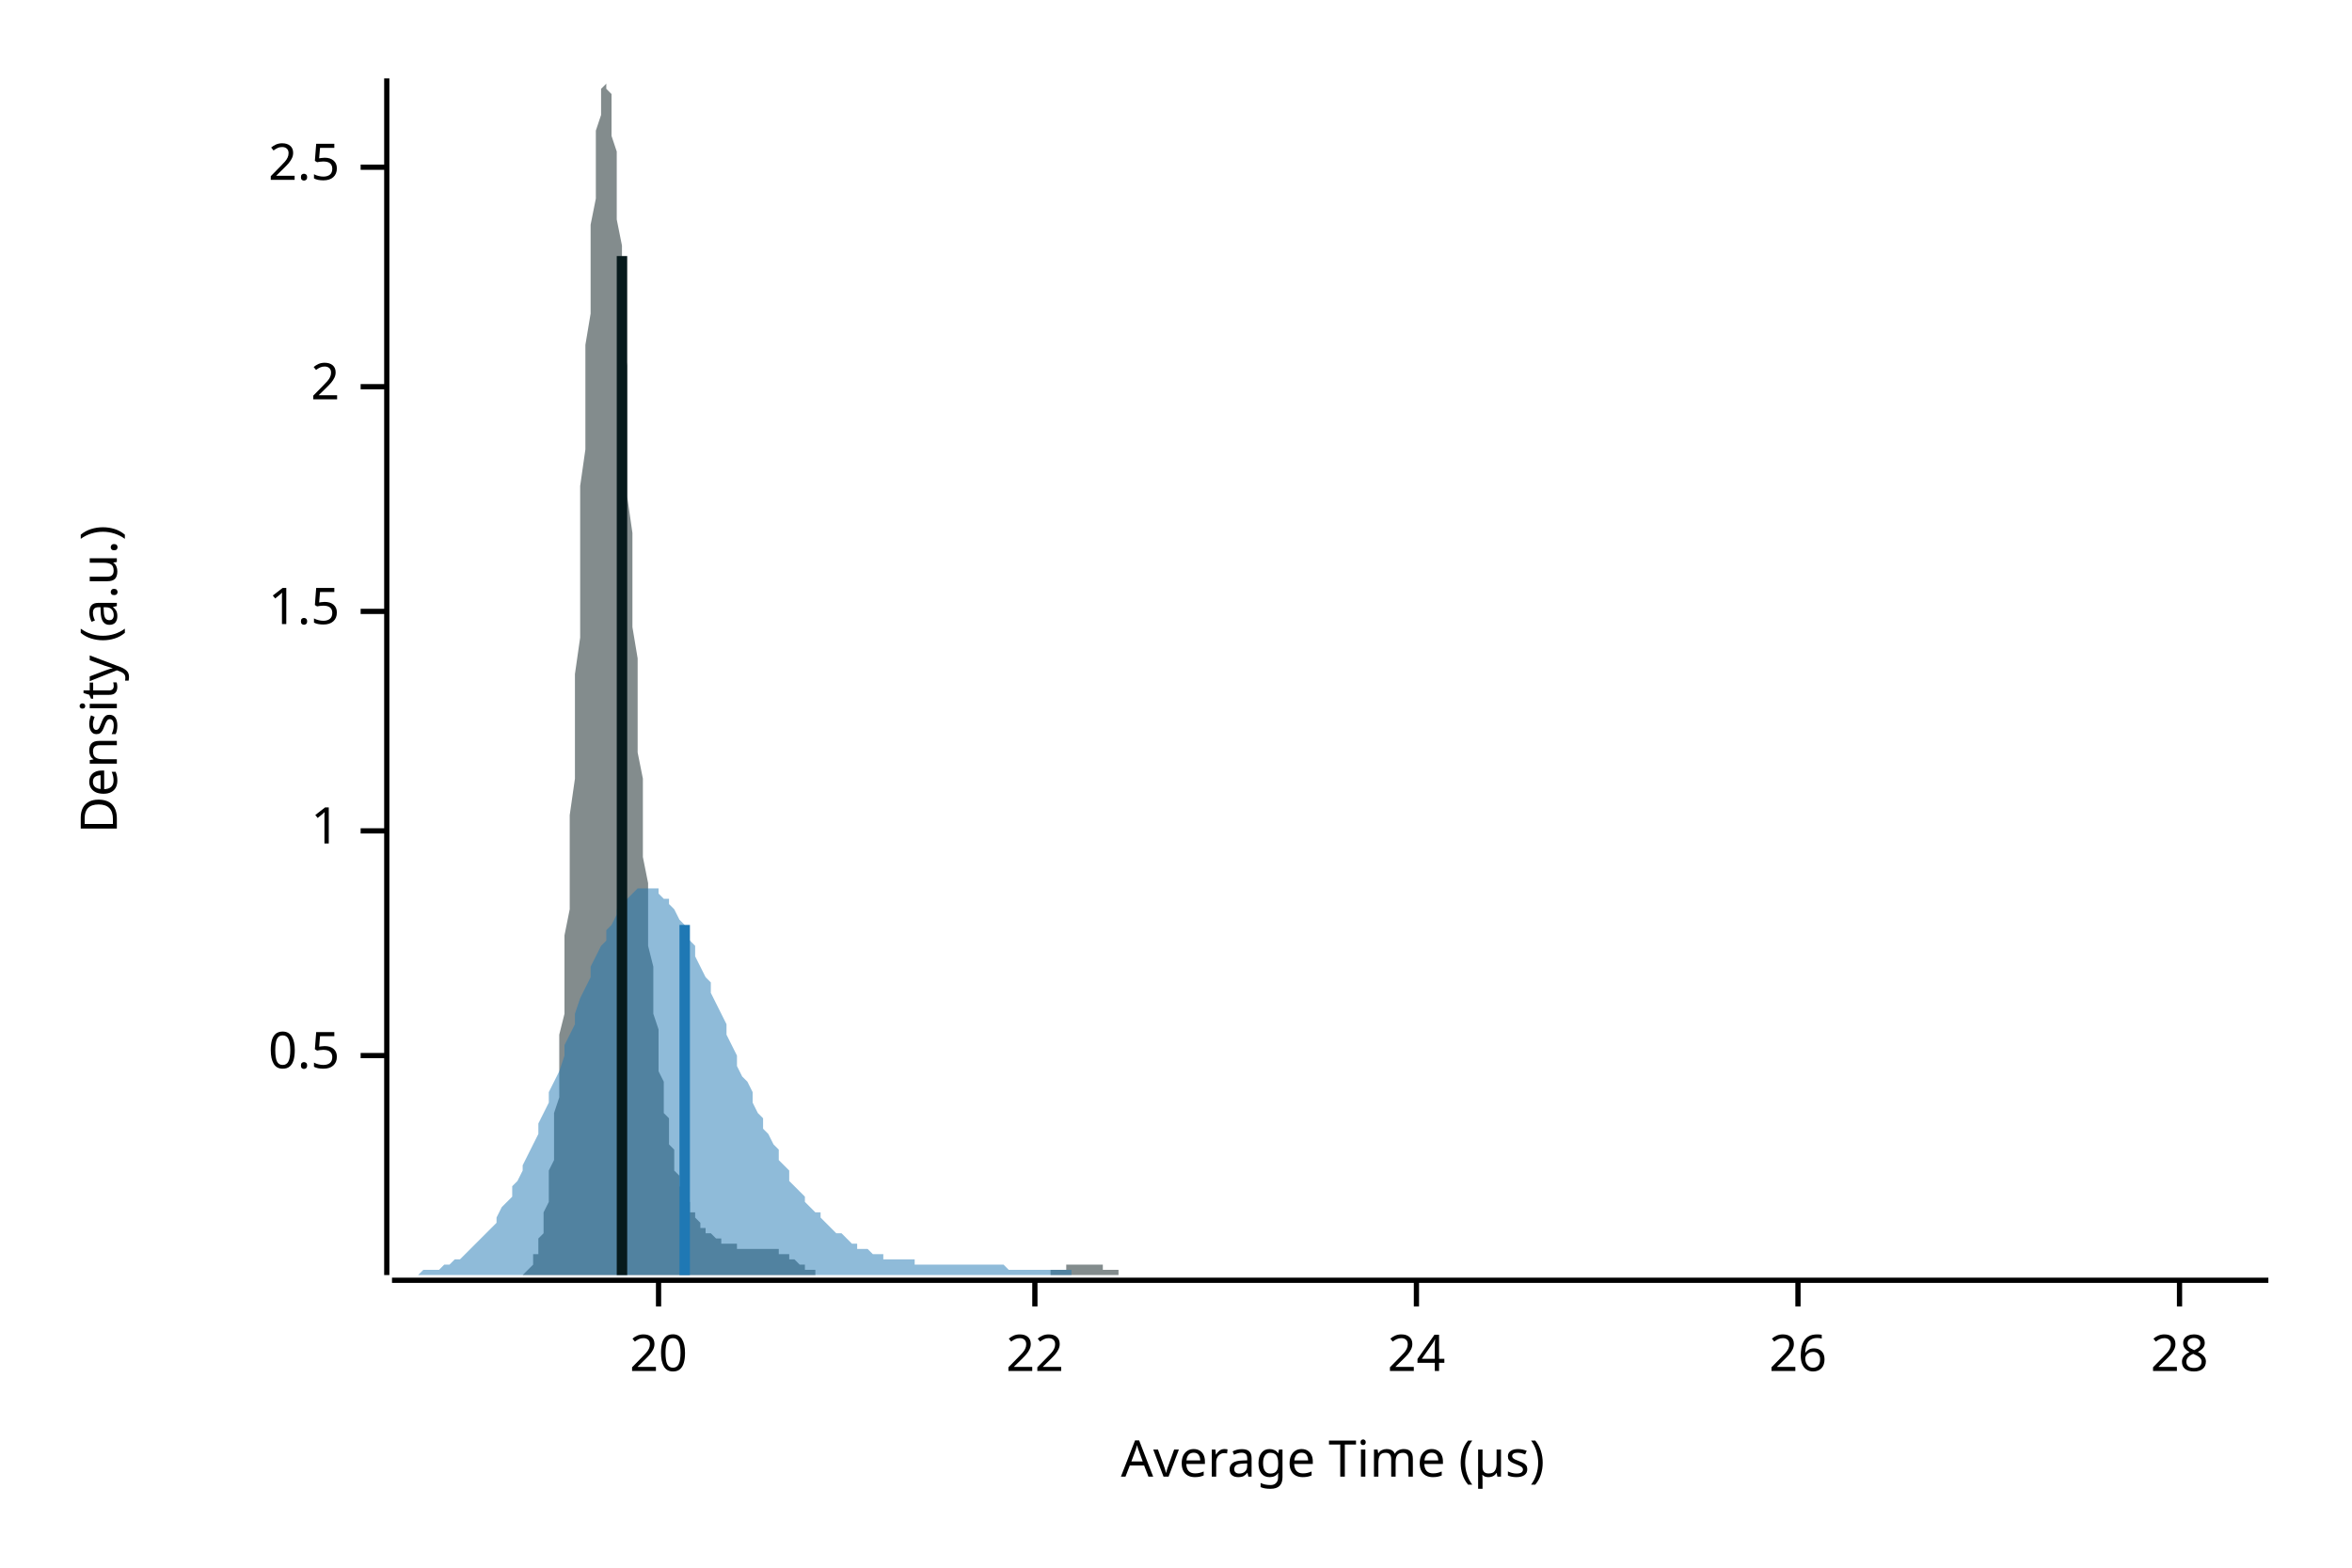
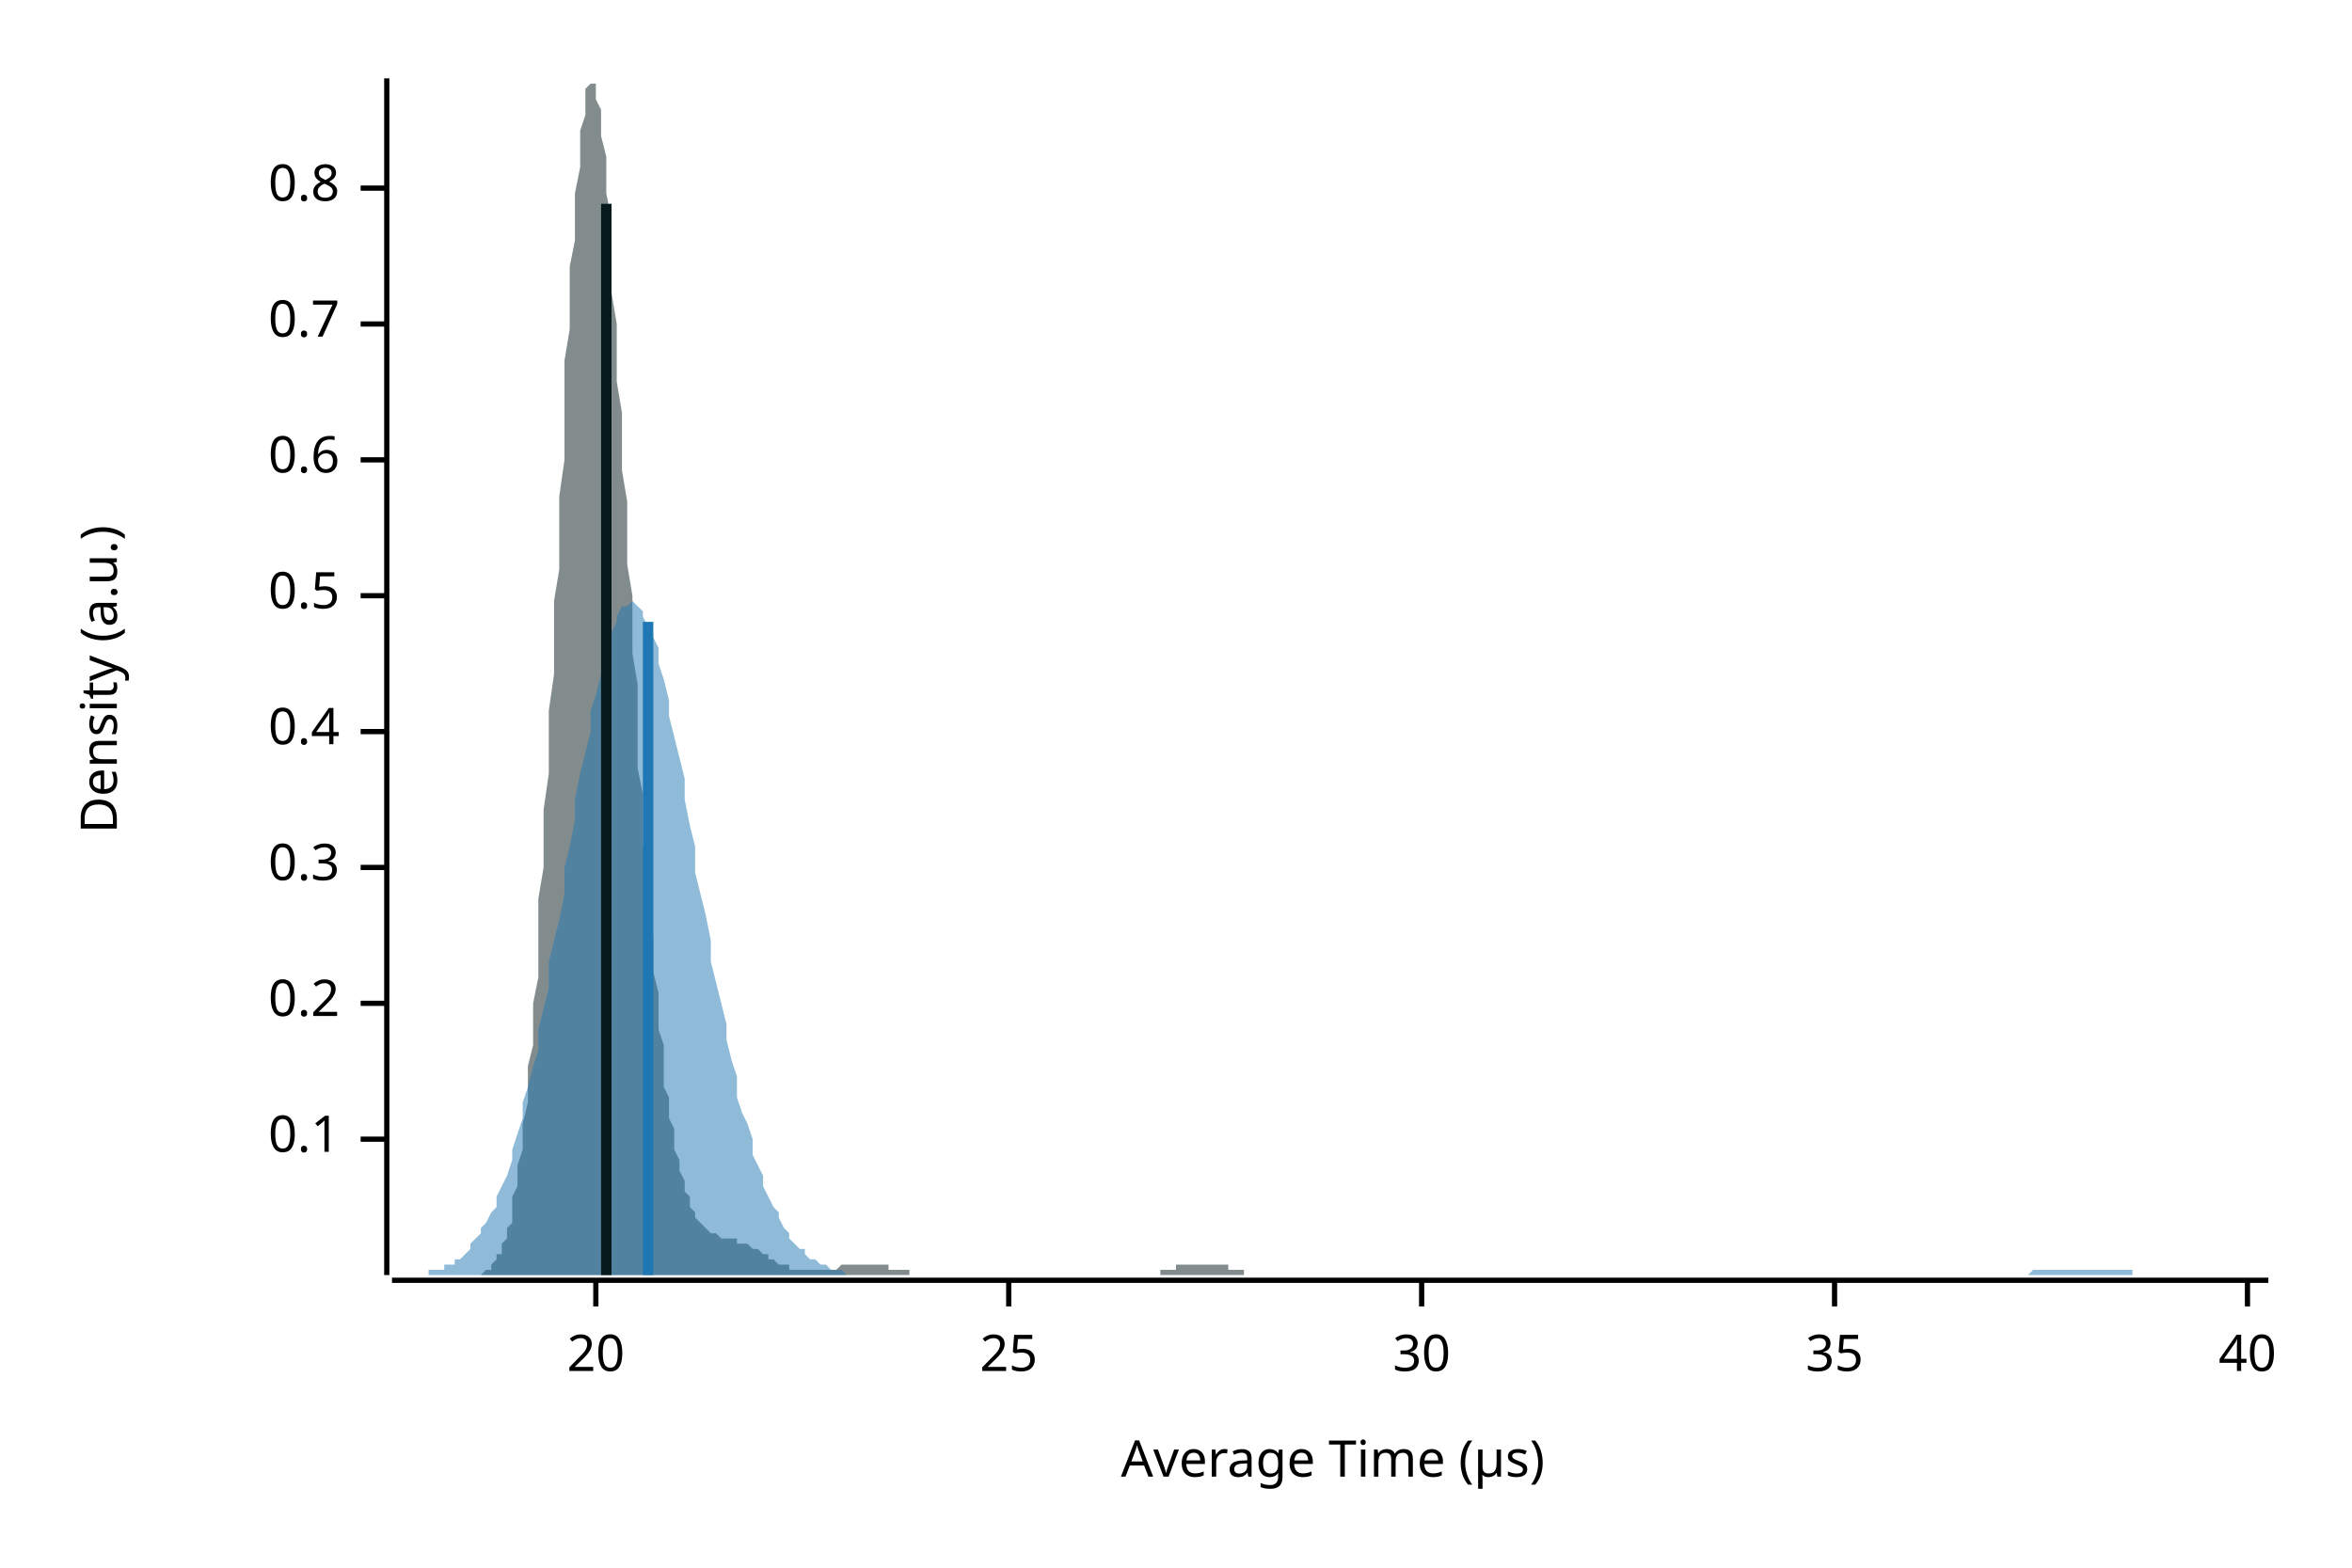
<svg xmlns="http://www.w3.org/2000/svg" width="450" height="300" viewBox="0 0 450 300">
  <text x="15" y="130" dy="0.76em" text-anchor="middle" font-family="sans-serif" font-size="9.677" opacity="1" fill="#000000" transform="rotate(270, 15, 130)">
Density (a.u.)
</text>
  <text x="255" y="285" dy="-0.5ex" text-anchor="middle" font-family="sans-serif" font-size="9.677" opacity="1" fill="#000000">
Average Time (µs)
</text>
  <polyline fill="none" opacity="1" stroke="#000000" stroke-width="1" points="74,15 74,244 " />
-   <text x="65" y="202" dy="0.5ex" text-anchor="end" font-family="sans-serif" font-size="9.677" opacity="1" fill="#000000">
+   <text x="65" y="218" dy="0.5ex" text-anchor="end" font-family="sans-serif" font-size="9.677" opacity="1" fill="#000000">
+ 0.1
+ </text>
+   <polyline fill="none" opacity="1" stroke="#000000" stroke-width="1" points="69,218 74,218 " />
+   <text x="65" y="192" dy="0.5ex" text-anchor="end" font-family="sans-serif" font-size="9.677" opacity="1" fill="#000000">
+ 0.2
+ </text>
+   <polyline fill="none" opacity="1" stroke="#000000" stroke-width="1" points="69,192 74,192 " />
+   <text x="65" y="166" dy="0.5ex" text-anchor="end" font-family="sans-serif" font-size="9.677" opacity="1" fill="#000000">
+ 0.3
+ </text>
+   <polyline fill="none" opacity="1" stroke="#000000" stroke-width="1" points="69,166 74,166 " />
+   <text x="65" y="140" dy="0.5ex" text-anchor="end" font-family="sans-serif" font-size="9.677" opacity="1" fill="#000000">
+ 0.4
+ </text>
+   <polyline fill="none" opacity="1" stroke="#000000" stroke-width="1" points="69,140 74,140 " />
+   <text x="65" y="114" dy="0.5ex" text-anchor="end" font-family="sans-serif" font-size="9.677" opacity="1" fill="#000000">
0.5
</text>
-   <polyline fill="none" opacity="1" stroke="#000000" stroke-width="1" points="69,202 74,202 " />
-   <text x="65" y="159" dy="0.5ex" text-anchor="end" font-family="sans-serif" font-size="9.677" opacity="1" fill="#000000">
- 1
+   <polyline fill="none" opacity="1" stroke="#000000" stroke-width="1" points="69,114 74,114 " />
+   <text x="65" y="88" dy="0.5ex" text-anchor="end" font-family="sans-serif" font-size="9.677" opacity="1" fill="#000000">
+ 0.6
</text>
-   <polyline fill="none" opacity="1" stroke="#000000" stroke-width="1" points="69,159 74,159 " />
-   <text x="65" y="117" dy="0.5ex" text-anchor="end" font-family="sans-serif" font-size="9.677" opacity="1" fill="#000000">
- 1.5
+   <polyline fill="none" opacity="1" stroke="#000000" stroke-width="1" points="69,88 74,88 " />
+   <text x="65" y="62" dy="0.5ex" text-anchor="end" font-family="sans-serif" font-size="9.677" opacity="1" fill="#000000">
+ 0.7
</text>
-   <polyline fill="none" opacity="1" stroke="#000000" stroke-width="1" points="69,117 74,117 " />
-   <text x="65" y="74" dy="0.5ex" text-anchor="end" font-family="sans-serif" font-size="9.677" opacity="1" fill="#000000">
- 2
+   <polyline fill="none" opacity="1" stroke="#000000" stroke-width="1" points="69,62 74,62 " />
+   <text x="65" y="36" dy="0.5ex" text-anchor="end" font-family="sans-serif" font-size="9.677" opacity="1" fill="#000000">
+ 0.8
</text>
-   <polyline fill="none" opacity="1" stroke="#000000" stroke-width="1" points="69,74 74,74 " />
-   <text x="65" y="32" dy="0.5ex" text-anchor="end" font-family="sans-serif" font-size="9.677" opacity="1" fill="#000000">
- 2.5
- </text>
-   <polyline fill="none" opacity="1" stroke="#000000" stroke-width="1" points="69,32 74,32 " />
+   <polyline fill="none" opacity="1" stroke="#000000" stroke-width="1" points="69,36 74,36 " />
  <polyline fill="none" opacity="1" stroke="#000000" stroke-width="1" points="75,245 434,245 " />
-   <text x="126" y="255" dy="0.76em" text-anchor="middle" font-family="sans-serif" font-size="9.677" opacity="1" fill="#000000">
+   <text x="114" y="255" dy="0.76em" text-anchor="middle" font-family="sans-serif" font-size="9.677" opacity="1" fill="#000000">
20
</text>
-   <polyline fill="none" opacity="1" stroke="#000000" stroke-width="1" points="126,245 126,250 " />
-   <text x="198" y="255" dy="0.76em" text-anchor="middle" font-family="sans-serif" font-size="9.677" opacity="1" fill="#000000">
- 22
+   <polyline fill="none" opacity="1" stroke="#000000" stroke-width="1" points="114,245 114,250 " />
+   <text x="193" y="255" dy="0.76em" text-anchor="middle" font-family="sans-serif" font-size="9.677" opacity="1" fill="#000000">
+ 25
</text>
-   <polyline fill="none" opacity="1" stroke="#000000" stroke-width="1" points="198,245 198,250 " />
-   <text x="271" y="255" dy="0.76em" text-anchor="middle" font-family="sans-serif" font-size="9.677" opacity="1" fill="#000000">
- 24
+   <polyline fill="none" opacity="1" stroke="#000000" stroke-width="1" points="193,245 193,250 " />
+   <text x="272" y="255" dy="0.76em" text-anchor="middle" font-family="sans-serif" font-size="9.677" opacity="1" fill="#000000">
+ 30
</text>
-   <polyline fill="none" opacity="1" stroke="#000000" stroke-width="1" points="271,245 271,250 " />
-   <text x="344" y="255" dy="0.76em" text-anchor="middle" font-family="sans-serif" font-size="9.677" opacity="1" fill="#000000">
- 26
+   <polyline fill="none" opacity="1" stroke="#000000" stroke-width="1" points="272,245 272,250 " />
+   <text x="351" y="255" dy="0.76em" text-anchor="middle" font-family="sans-serif" font-size="9.677" opacity="1" fill="#000000">
+ 35
</text>
-   <polyline fill="none" opacity="1" stroke="#000000" stroke-width="1" points="344,245 344,250 " />
-   <text x="417" y="255" dy="0.76em" text-anchor="middle" font-family="sans-serif" font-size="9.677" opacity="1" fill="#000000">
- 28
+   <polyline fill="none" opacity="1" stroke="#000000" stroke-width="1" points="351,245 351,250 " />
+   <text x="430" y="255" dy="0.76em" text-anchor="middle" font-family="sans-serif" font-size="9.677" opacity="1" fill="#000000">
+ 40
</text>
-   <polyline fill="none" opacity="1" stroke="#000000" stroke-width="1" points="417,245 417,250 " />
-   <polygon opacity="0.5" fill="#071A1C" points="100,244 100,244 100,244 100,244 101,243 101,243 101,243 101,243 102,242 102,242 102,241 102,241 102,240 103,240 103,239 103,238 103,237 104,236 104,235 104,234 104,232 105,230 105,229 105,227 105,224 106,222 106,219 106,217 106,213 107,210 107,206 107,203 107,198 108,194 108,189 108,184 108,179 109,174 109,168 109,162 109,156 110,149 110,143 110,136 110,129 111,122 111,115 111,108 111,100 111,93 112,86 112,79 112,73 112,66 113,60 113,54 113,48 113,43 114,38 114,33 114,29 114,25 115,22 115,20 115,18 115,17 116,16 116,15 116,16 116,17 117,18 117,20 117,23 117,26 118,29 118,33 118,38 118,42 119,47 119,53 119,58 119,64 120,70 120,76 120,83 120,89 120,95 121,102 121,108 121,114 121,120 122,126 122,132 122,138 122,144 123,149 123,154 123,159 123,164 124,169 124,173 124,177 124,181 125,185 125,188 125,191 125,194 126,197 126,200 126,202 126,205 127,207 127,209 127,211 127,213 128,214 128,216 128,217 128,219 129,220 129,221 129,222 129,223 129,224 130,225 130,226 130,227 130,227 131,228 131,229 131,229 131,230 132,230 132,231 132,231 132,232 133,232 133,233 133,233 133,233 134,234 134,234 134,234 134,235 135,235 135,235 135,235 135,236 136,236 136,236 136,236 136,236 137,237 137,237 137,237 137,237 138,237 138,237 138,237 138,238 138,238 139,238 139,238 139,238 139,238 140,238 140,238 140,238 140,238 141,238 141,239 141,239 141,239 142,239 142,239 142,239 142,239 143,239 143,239 143,239 143,239 144,239 144,239 144,239 144,239 145,239 145,239 145,239 145,239 146,239 146,239 146,239 146,239 147,239 147,239 147,239 147,239 147,239 148,239 148,239 148,239 148,239 149,239 149,239 149,239 149,240 150,240 150,240 150,240 150,240 151,240 151,240 151,241 151,241 152,241 152,241 152,241 152,241 153,242 153,242 153,242 153,242 154,242 154,242 154,242 154,243 155,243 155,243 155,243 155,243 156,243 156,243 156,243 156,244 156,244 157,244 157,244 157,244 157,244 158,244 158,244 158,244 158,244 159,244 159,244 159,244 159,244 160,244 160,244 160,244 160,244 161,244 161,244 161,244 161,244 162,244 162,244 162,244 162,244 163,244 163,244 163,244 163,244 164,244 164,244 164,244 164,244 165,244 165,244 165,244 165,244 165,244 166,244 166,244 166,244 166,244 167,244 167,244 167,244 167,244 168,244 168,244 168,244 168,244 169,244 169,244 169,244 169,244 170,244 170,244 170,244 170,244 171,244 171,244 171,244 171,244 172,244 172,244 172,244 172,244 173,244 173,244 173,244 173,244 174,244 174,244 174,244 174,244 175,244 175,244 175,244 175,244 175,244 176,244 176,244 176,244 176,244 177,244 177,244 177,244 177,244 178,244 178,244 178,244 178,244 179,244 179,244 179,244 179,244 180,244 180,244 180,244 180,244 181,244 181,244 181,244 181,244 182,244 182,244 182,244 182,244 183,244 183,244 183,244 183,244 184,244 184,244 184,244 184,244 184,244 185,244 185,244 185,244 185,244 186,244 186,244 186,244 186,244 187,244 187,244 187,244 187,244 188,244 188,244 188,244 188,244 189,244 189,244 189,244 189,244 190,244 190,244 190,244 190,244 191,244 191,244 191,244 191,244 192,244 192,244 192,244 192,244 193,244 193,244 193,244 193,244 193,244 194,244 194,244 194,244 194,244 195,244 195,244 195,244 195,244 196,244 196,244 196,244 196,244 197,244 197,244 197,244 197,244 198,244 198,244 198,244 198,244 199,244 199,244 199,244 199,244 200,244 200,244 200,244 200,244 201,244 201,244 201,243 201,243 202,243 202,243 202,243 202,243 202,243 203,243 203,243 203,243 203,243 204,243 204,242 204,242 204,242 205,242 205,242 205,242 205,242 206,242 206,242 206,242 206,242 207,242 207,242 207,242 207,242 208,242 208,242 208,242 208,242 209,242 209,242 209,242 209,242 210,242 210,242 210,242 210,242 211,242 211,242 211,243 211,243 211,243 212,243 212,243 212,243 212,243 213,243 213,243 213,243 213,243 214,243 214,244 214,244 214,244 215,244 215,244 215,244 215,244 216,244 216,244 216,244 216,244 217,244 217,244 217,244 217,244 218,244 218,244 218,244 218,244 219,244 219,244 219,244 219,244 220,244 220,244 220,244 220,244 220,244 221,244 221,244 221,244 100,244 " />
-   <polygon opacity="0.5" fill="#1F78B4" points="75,244 75,244 76,244 77,244 77,244 78,244 79,244 80,244 80,244 81,243 82,243 82,243 83,243 84,243 85,242 85,242 86,242 87,241 87,241 88,241 89,240 90,239 90,239 91,238 92,237 92,237 93,236 94,235 95,234 95,233 96,231 97,230 98,229 98,227 99,226 100,224 100,223 101,221 102,219 103,217 103,215 104,213 105,211 105,209 106,207 107,205 108,202 108,200 109,198 110,196 110,194 111,191 112,189 113,187 113,185 114,183 115,181 116,180 116,178 117,177 118,175 118,174 119,173 120,172 121,171 121,171 122,170 123,170 123,170 124,170 125,170 126,170 126,171 127,172 128,172 128,173 129,174 130,176 131,177 131,178 132,180 133,181 133,183 134,185 135,187 136,188 136,190 137,192 138,194 139,196 139,198 140,200 141,202 141,204 142,206 143,207 144,209 144,211 145,213 146,214 146,216 147,217 148,219 149,220 149,222 150,223 151,224 151,226 152,227 153,228 154,229 154,230 155,231 156,232 157,232 157,233 158,234 159,235 159,235 160,236 161,236 162,237 162,237 163,238 164,238 164,239 165,239 166,239 167,240 167,240 168,240 169,240 169,241 170,241 171,241 172,241 172,241 173,241 174,241 175,241 175,242 176,242 177,242 177,242 178,242 179,242 180,242 180,242 181,242 182,242 182,242 183,242 184,242 185,242 185,242 186,242 187,242 187,242 188,242 189,242 190,242 190,242 191,242 192,242 192,242 193,243 194,243 195,243 195,243 196,243 197,243 198,243 198,243 199,243 200,243 200,243 201,243 202,243 203,243 203,243 204,243 205,243 205,244 206,244 207,244 208,244 208,244 209,244 210,244 210,244 211,244 212,244 213,244 213,244 214,244 215,244 216,244 216,244 217,244 218,244 218,244 219,244 220,244 221,244 221,244 222,244 223,244 223,244 224,244 225,244 226,244 226,244 227,244 228,244 228,244 229,244 230,244 231,244 231,244 232,244 233,244 233,244 234,244 235,244 236,244 236,244 237,244 238,244 239,244 239,244 240,244 241,244 241,244 242,244 243,244 244,244 244,244 245,244 246,244 246,244 247,244 248,244 249,244 249,244 250,244 251,244 251,244 252,244 253,244 254,244 254,244 255,244 256,244 257,244 257,244 258,244 259,244 259,244 260,244 261,244 262,244 262,244 263,244 264,244 264,244 265,244 266,244 267,244 267,244 268,244 269,244 269,244 270,244 271,244 272,244 272,244 273,244 274,244 275,244 275,244 276,244 277,244 277,244 278,244 279,244 280,244 280,244 281,244 282,244 282,244 283,244 284,244 285,244 285,244 286,244 287,244 287,244 288,244 289,244 290,244 290,244 291,244 292,244 292,244 293,244 294,244 295,244 295,244 296,244 297,244 298,244 298,244 299,244 300,244 300,244 301,244 302,244 303,244 303,244 304,244 305,244 305,244 306,244 307,244 308,244 308,244 309,244 310,244 310,244 311,244 312,244 313,244 313,244 314,244 315,244 316,244 316,244 317,244 318,244 318,244 319,244 320,244 321,244 321,244 322,244 323,244 323,244 324,244 325,244 326,244 326,244 327,244 328,244 328,244 329,244 330,244 331,244 331,244 332,244 333,244 333,244 334,244 335,244 336,244 336,244 337,244 338,244 339,244 339,244 340,244 341,244 341,244 342,244 343,244 344,244 344,244 345,244 346,244 346,244 347,244 348,244 349,244 349,244 350,244 351,244 351,244 352,244 353,244 354,244 354,244 355,244 356,244 357,244 357,244 358,244 359,244 359,244 360,244 361,244 362,244 362,244 363,244 364,244 364,244 365,244 366,244 367,244 367,244 368,244 369,244 369,244 370,244 371,244 372,244 372,244 373,244 374,244 375,244 375,244 376,244 377,244 377,244 378,244 379,244 380,244 380,244 381,244 382,244 382,244 383,244 384,244 385,244 385,244 386,244 387,244 387,244 388,244 389,244 390,244 390,244 391,244 392,244 392,244 393,244 394,244 395,244 395,244 396,244 397,244 398,244 398,244 399,244 400,244 400,244 401,244 402,244 403,244 403,244 404,244 405,244 405,244 406,244 407,244 408,244 408,244 409,244 410,244 410,244 411,244 412,244 413,244 413,244 414,244 415,244 416,244 416,244 417,244 418,244 418,244 419,244 420,244 421,244 421,244 422,244 423,244 423,244 424,244 425,244 426,244 426,244 427,244 428,244 428,244 429,244 430,244 431,244 431,244 432,244 433,244 434,244 434,244 75,244 " />
-   <polyline fill="none" opacity="1" stroke="#071A1C" stroke-width="2" points="119,244 119,49 " />
-   <polyline fill="none" opacity="1" stroke="#1F78B4" stroke-width="2" points="131,244 131,177 " />
+   <polyline fill="none" opacity="1" stroke="#000000" stroke-width="1" points="430,245 430,250 " />
+   <polygon opacity="0.5" fill="#071A1C" points="92,244 92,244 93,243 93,243 93,243 93,243 94,243 94,242 94,242 95,241 95,241 95,240 96,240 96,239 96,238 97,237 97,236 97,235 98,234 98,232 98,231 98,229 99,227 99,225 99,223 100,220 100,217 100,215 101,211 101,208 101,204 102,200 102,196 102,192 103,187 103,182 103,177 103,172 104,166 104,161 104,155 105,148 105,142 105,136 106,129 106,122 106,115 107,109 107,102 107,95 108,88 108,82 108,75 108,69 109,63 109,57 109,51 110,46 110,41 110,37 111,32 111,29 111,25 112,22 112,20 112,18 112,17 113,16 113,15 113,16 114,16 114,17 114,19 115,21 115,23 115,26 116,30 116,33 116,37 117,42 117,46 117,51 117,56 118,62 118,67 118,73 119,79 119,84 119,90 120,96 120,102 120,108 121,114 121,120 121,125 122,131 122,136 122,142 122,147 123,152 123,157 123,162 124,166 124,171 124,175 125,179 125,183 125,186 126,190 126,193 126,197 127,200 127,202 127,205 127,208 128,210 128,212 128,214 129,216 129,218 129,220 130,222 130,223 130,224 131,226 131,227 131,228 132,229 132,230 132,231 132,231 133,232 133,233 133,233 134,234 134,234 134,234 135,235 135,235 135,235 136,236 136,236 136,236 136,236 137,236 137,236 137,236 138,237 138,237 138,237 139,237 139,237 139,237 140,237 140,237 140,237 141,237 141,237 141,238 141,238 142,238 142,238 142,238 143,238 143,238 143,238 144,239 144,239 144,239 145,239 145,239 145,239 146,240 146,240 146,240 146,240 147,240 147,241 147,241 148,241 148,241 148,241 149,242 149,242 149,242 150,242 150,242 150,242 151,242 151,243 151,243 151,243 152,243 152,243 152,243 153,243 153,243 153,243 154,243 154,243 154,243 155,243 155,243 155,243 156,243 156,243 156,243 156,243 157,243 157,243 157,243 158,243 158,243 158,243 159,243 159,243 159,243 160,243 160,243 160,243 161,242 161,242 161,242 161,242 162,242 162,242 162,242 163,242 163,242 163,242 164,242 164,242 164,242 165,242 165,242 165,242 165,242 166,242 166,242 166,242 167,242 167,242 167,242 168,242 168,242 168,242 169,242 169,242 169,242 170,242 170,242 170,242 170,243 171,243 171,243 171,243 172,243 172,243 172,243 173,243 173,243 173,243 174,243 174,244 174,244 175,244 175,244 175,244 175,244 176,244 176,244 176,244 177,244 177,244 177,244 178,244 178,244 178,244 179,244 179,244 179,244 180,244 180,244 180,244 180,244 181,244 181,244 181,244 182,244 182,244 182,244 183,244 183,244 183,244 184,244 184,244 184,244 185,244 185,244 185,244 185,244 186,244 186,244 186,244 187,244 187,244 187,244 188,244 188,244 188,244 189,244 189,244 189,244 189,244 190,244 190,244 190,244 191,244 191,244 191,244 192,244 192,244 192,244 193,244 193,244 193,244 194,244 194,244 194,244 194,244 195,244 195,244 195,244 196,244 196,244 196,244 197,244 197,244 197,244 198,244 198,244 198,244 199,244 199,244 199,244 199,244 200,244 200,244 200,244 201,244 201,244 201,244 202,244 202,244 202,244 203,244 203,244 203,244 204,244 204,244 204,244 204,244 205,244 205,244 205,244 206,244 206,244 206,244 207,244 207,244 207,244 208,244 208,244 208,244 209,244 209,244 209,244 209,244 210,244 210,244 210,244 211,244 211,244 211,244 212,244 212,244 212,244 213,244 213,244 213,244 214,244 214,244 214,244 214,244 215,244 215,244 215,244 216,244 216,244 216,244 217,244 217,244 217,244 218,244 218,244 218,244 218,244 219,244 219,244 219,244 220,244 220,244 220,244 221,244 221,244 221,244 222,244 222,243 222,243 223,243 223,243 223,243 223,243 224,243 224,243 224,243 225,243 225,243 225,242 226,242 226,242 226,242 227,242 227,242 227,242 228,242 228,242 228,242 228,242 229,242 229,242 229,242 230,242 230,242 230,242 231,242 231,242 231,242 232,242 232,242 232,242 233,242 233,242 233,242 233,242 234,242 234,242 234,242 235,242 235,243 235,243 236,243 236,243 236,243 237,243 237,243 237,243 238,243 238,243 238,243 238,244 239,244 239,244 239,244 240,244 240,244 240,244 241,244 241,244 241,244 242,244 242,244 242,244 242,244 243,244 243,244 243,244 244,244 244,244 244,244 245,244 245,244 245,244 246,244 246,244 246,244 247,244 247,244 247,244 247,244 247,244 92,244 " />
+   <polygon opacity="0.5" fill="#1F78B4" points="75,244 75,244 76,244 77,244 77,244 78,244 79,244 80,244 80,244 81,244 82,244 82,243 83,243 84,243 85,243 85,242 86,242 87,242 87,241 88,241 89,240 90,239 90,238 91,237 92,236 92,235 93,234 94,232 95,231 95,229 96,227 97,225 98,222 98,220 99,217 100,214 100,211 101,208 102,204 103,201 103,197 104,193 105,189 105,184 106,180 107,176 108,171 108,166 109,162 110,157 110,153 111,148 112,144 113,140 113,136 114,133 115,129 116,126 116,124 117,121 118,119 118,118 119,116 120,116 121,115 121,115 122,116 123,117 123,118 124,120 125,122 126,124 126,127 127,130 128,134 128,137 129,141 130,145 131,149 131,153 132,158 133,162 133,167 134,171 135,175 136,180 136,184 137,188 138,192 139,196 139,199 140,203 141,206 141,210 142,213 143,215 144,218 144,221 145,223 146,225 146,227 147,229 148,231 149,232 149,233 150,235 151,236 151,237 152,238 153,239 154,239 154,240 155,241 156,241 157,242 157,242 158,242 159,243 159,243 160,243 161,243 162,244 162,244 163,244 164,244 164,244 165,244 166,244 167,244 167,244 168,244 169,244 169,244 170,244 171,244 172,244 172,244 173,244 174,244 175,244 175,244 176,244 177,244 177,244 178,244 179,244 180,244 180,244 181,244 182,244 182,244 183,244 184,244 185,244 185,244 186,244 187,244 187,244 188,244 189,244 190,244 190,244 191,244 192,244 192,244 193,244 194,244 195,244 195,244 196,244 197,244 198,244 198,244 199,244 200,244 200,244 201,244 202,244 203,244 203,244 204,244 205,244 205,244 206,244 207,244 208,244 208,244 209,244 210,244 210,244 211,244 212,244 213,244 213,244 214,244 215,244 216,244 216,244 217,244 218,244 218,244 219,244 220,244 221,244 221,244 222,244 223,244 223,244 224,244 225,244 226,244 226,244 227,244 228,244 228,244 229,244 230,244 231,244 231,244 232,244 233,244 233,244 234,244 235,244 236,244 236,244 237,244 238,244 239,244 239,244 240,244 241,244 241,244 242,244 243,244 244,244 244,244 245,244 246,244 246,244 247,244 248,244 249,244 249,244 250,244 251,244 251,244 252,244 253,244 254,244 254,244 255,244 256,244 257,244 257,244 258,244 259,244 259,244 260,244 261,244 262,244 262,244 263,244 264,244 264,244 265,244 266,244 267,244 267,244 268,244 269,244 269,244 270,244 271,244 272,244 272,244 273,244 274,244 275,244 275,244 276,244 277,244 277,244 278,244 279,244 280,244 280,244 281,244 282,244 282,244 283,244 284,244 285,244 285,244 286,244 287,244 287,244 288,244 289,244 290,244 290,244 291,244 292,244 292,244 293,244 294,244 295,244 295,244 296,244 297,244 298,244 298,244 299,244 300,244 300,244 301,244 302,244 303,244 303,244 304,244 305,244 305,244 306,244 307,244 308,244 308,244 309,244 310,244 310,244 311,244 312,244 313,244 313,244 314,244 315,244 316,244 316,244 317,244 318,244 318,244 319,244 320,244 321,244 321,244 322,244 323,244 323,244 324,244 325,244 326,244 326,244 327,244 328,244 328,244 329,244 330,244 331,244 331,244 332,244 333,244 333,244 334,244 335,244 336,244 336,244 337,244 338,244 339,244 339,244 340,244 341,244 341,244 342,244 343,244 344,244 344,244 345,244 346,244 346,244 347,244 348,244 349,244 349,244 350,244 351,244 351,244 352,244 353,244 354,244 354,244 355,244 356,244 357,244 357,244 358,244 359,244 359,244 360,244 361,244 362,244 362,244 363,244 364,244 364,244 365,244 366,244 367,244 367,244 368,244 369,244 369,244 370,244 371,244 372,244 372,244 373,244 374,244 375,244 375,244 376,244 377,244 377,244 378,244 379,244 380,244 380,244 381,244 382,244 382,244 383,244 384,244 385,244 385,244 386,244 387,244 387,244 388,244 389,243 390,243 390,243 391,243 392,243 392,243 393,243 394,243 395,243 395,243 396,243 397,243 398,243 398,243 399,243 400,243 400,243 401,243 402,243 403,243 403,243 404,243 405,243 405,243 406,243 407,243 408,243 408,244 409,244 410,244 410,244 411,244 412,244 413,244 413,244 414,244 415,244 416,244 416,244 417,244 418,244 418,244 419,244 420,244 421,244 421,244 422,244 423,244 423,244 424,244 425,244 426,244 426,244 427,244 428,244 428,244 429,244 430,244 431,244 431,244 432,244 433,244 434,244 434,244 75,244 " />
+   <polyline fill="none" opacity="1" stroke="#071A1C" stroke-width="2" points="116,244 116,39 " />
+   <polyline fill="none" opacity="1" stroke="#1F78B4" stroke-width="2" points="124,244 124,119 " />
</svg>
